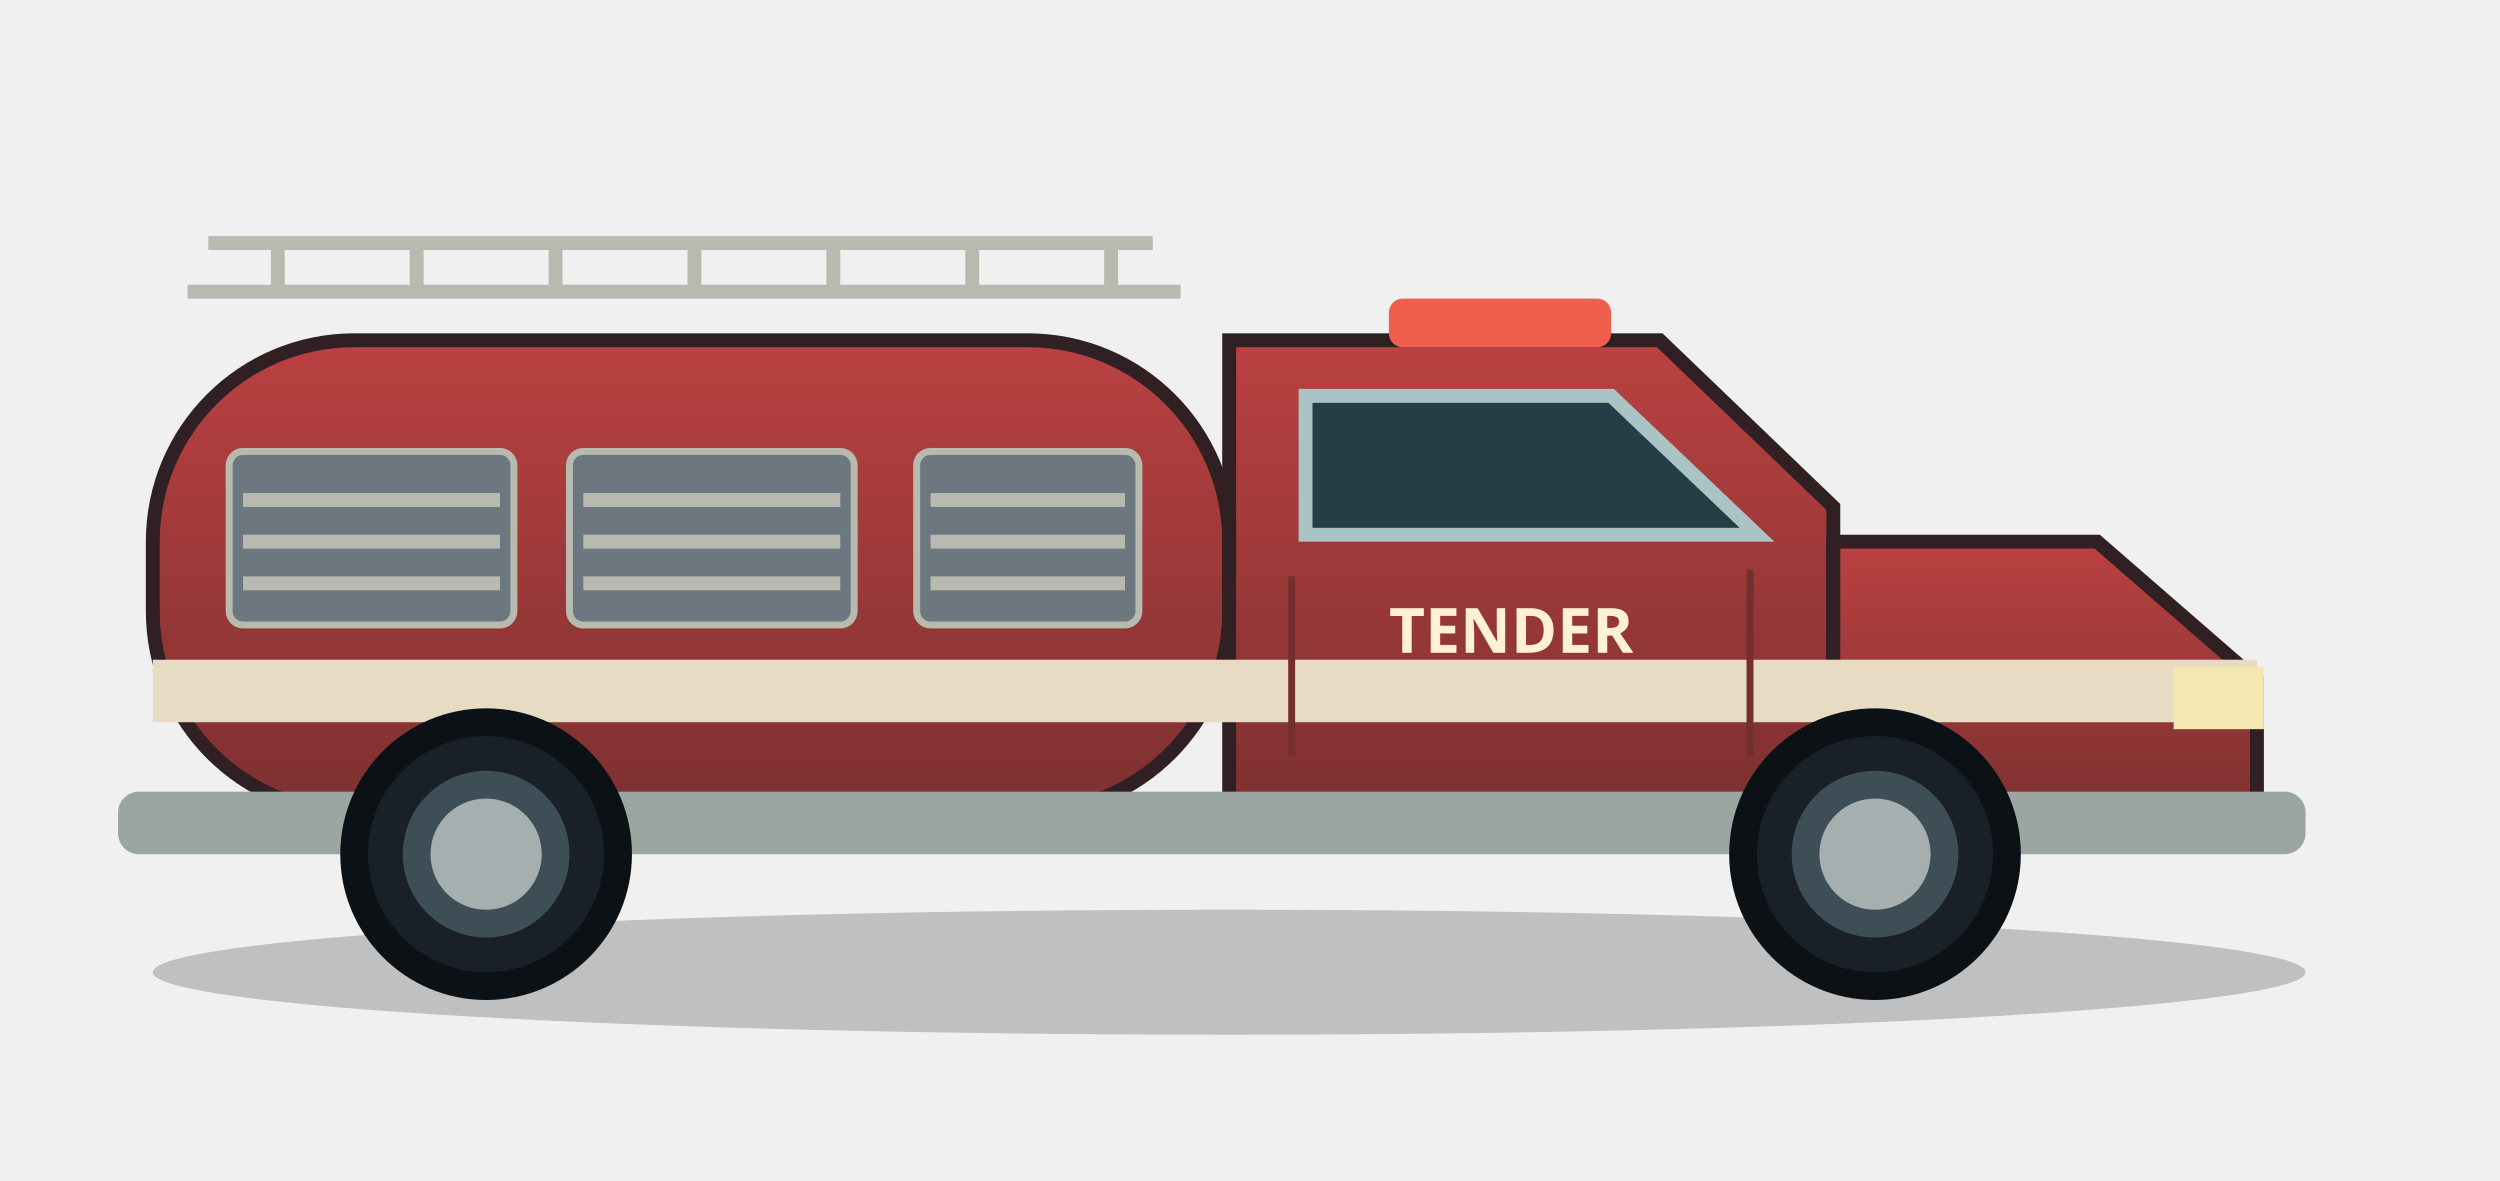
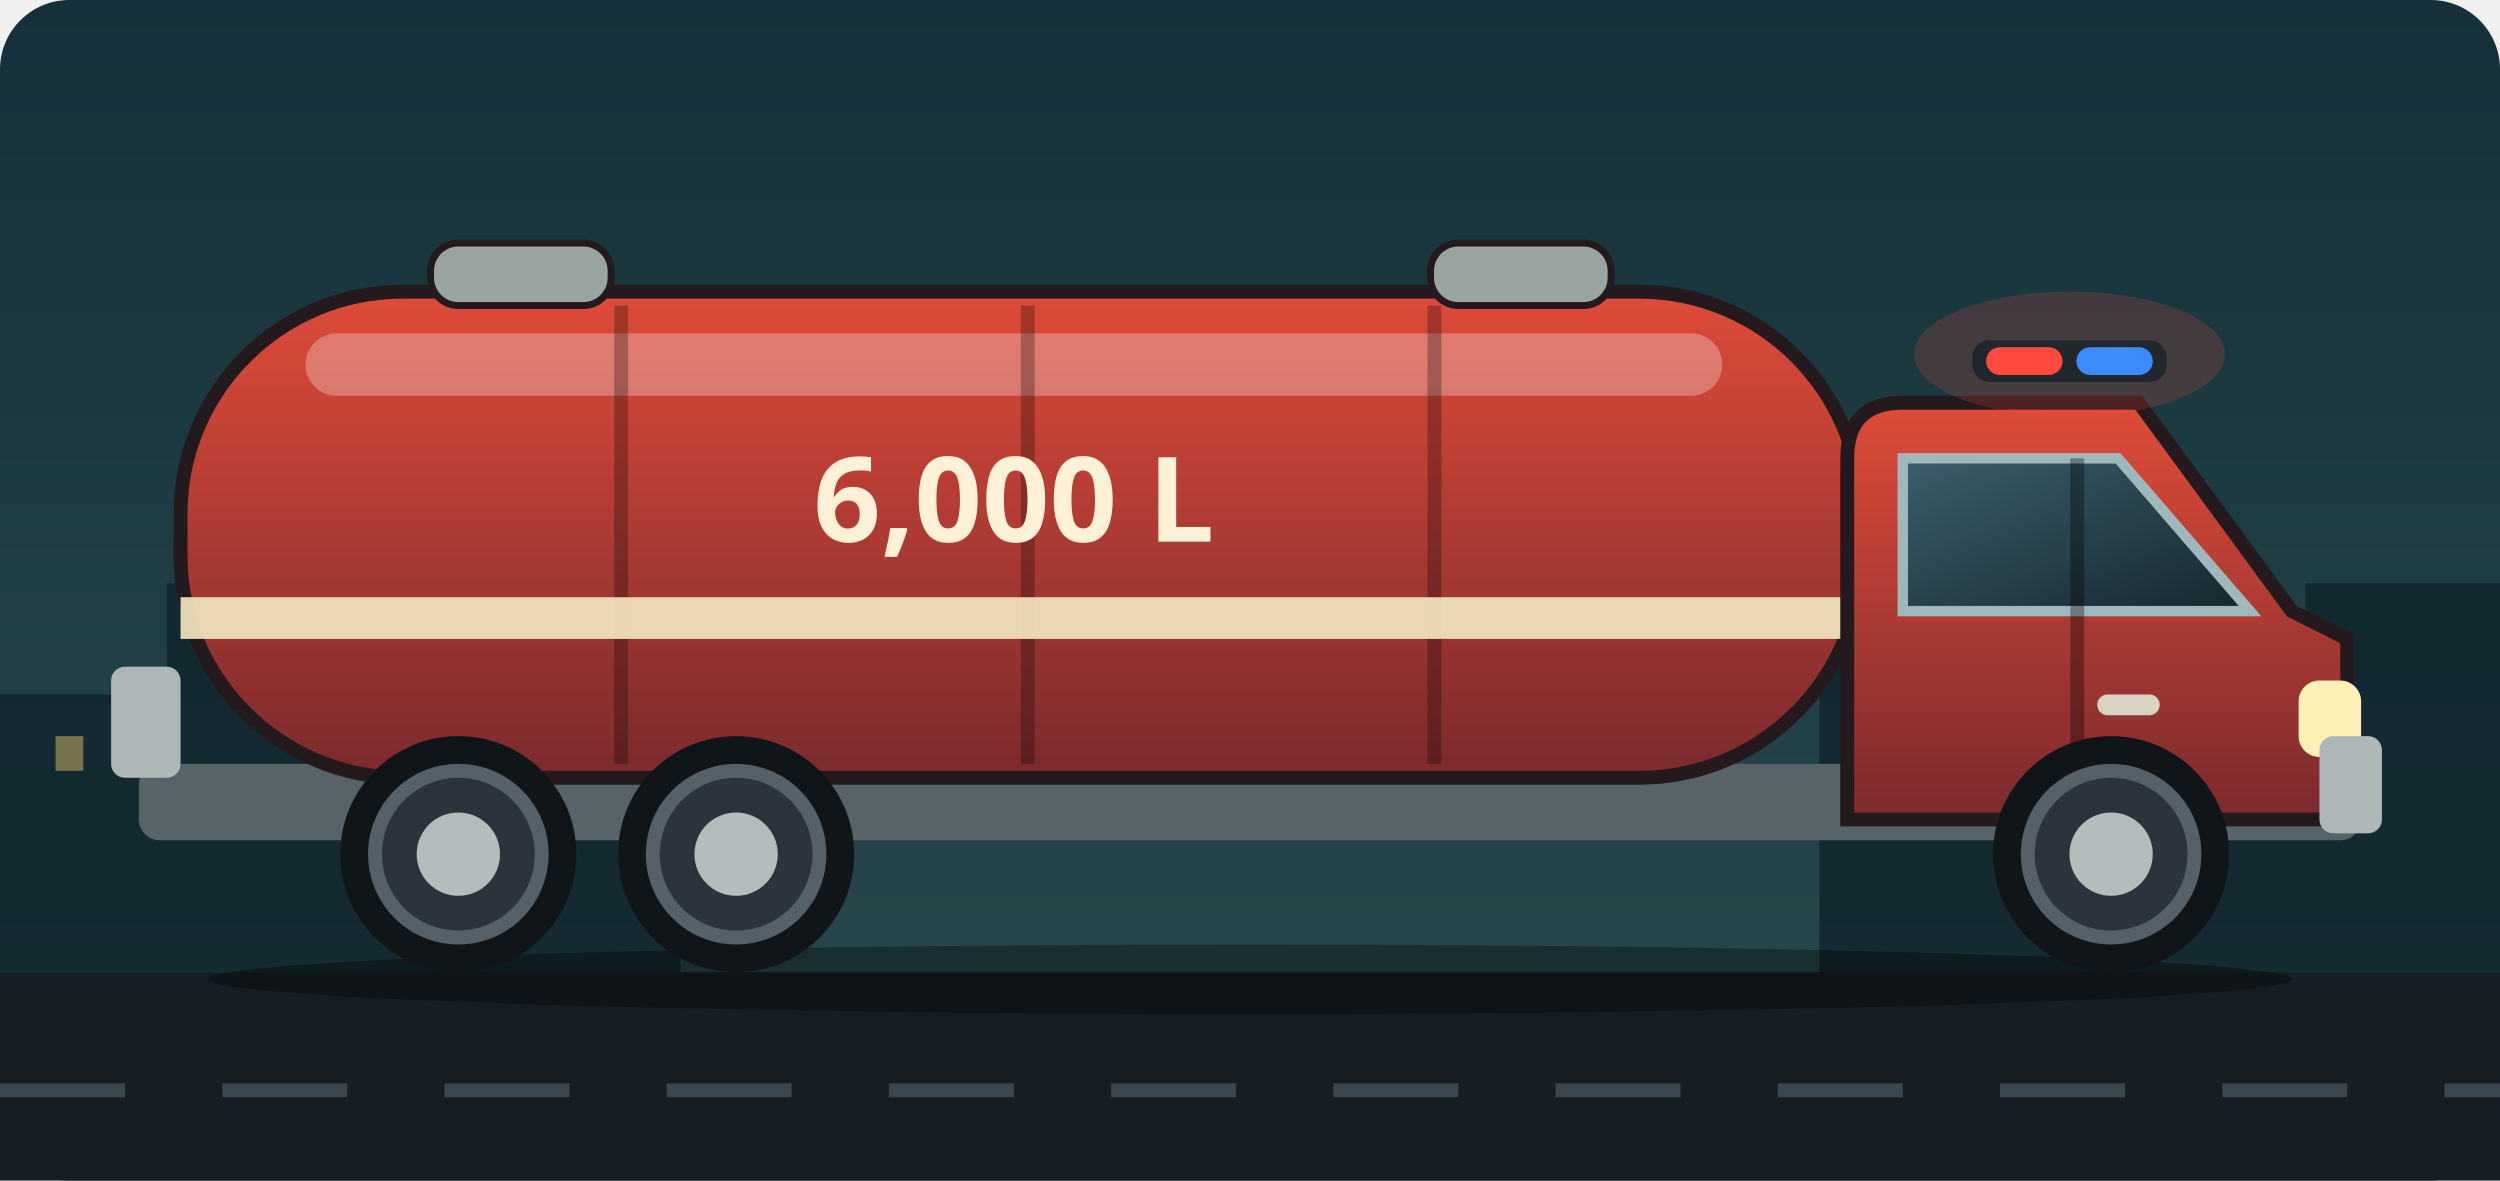
- <svg xmlns="http://www.w3.org/2000/svg" width="360" height="170" viewBox="0 0 360 170" role="img" aria-label="TENDER apparatus side elevation">
+ <svg xmlns="http://www.w3.org/2000/svg" viewBox="0 0 360 170" role="img" aria-label="Water tender">
  <defs>
-     <linearGradient id="paint" x2="0" y2="1">
-       <stop stop-color="#bb4141" />
-       <stop offset="1" stop-color="#7d3030" />
+     <linearGradient id="sky" x2="0" y2="1">
+       <stop stop-color="#15303a" />
+       <stop offset="1" stop-color="#2a4b4e" />
+     </linearGradient>
+     <linearGradient id="paint-tanker" x2="0" y2="1">
+       <stop stop-color="#df4b39" />
+       <stop offset="1" stop-color="#7b2a2d" />
+     </linearGradient>
+     <linearGradient id="glass" x2="1" y2="1">
+       <stop stop-color="#3b5f6b" />
+       <stop offset="1" stop-color="#16262e" />
    </linearGradient>
  </defs>
-   <ellipse cx="177" cy="140" rx="155" ry="9" fill="#000" opacity=".2" />
-   <g fill="url(#paint)" stroke="#301f23" stroke-width="2">
-     <rect x="22" y="49" width="155" height="68" rx="29" />
-     <path d="M177 117V49h62l25 24v44Z" />
-     <path d="M264 78h38l23 20v19h-61Z" />
+   <rect width="360" height="170" rx="10" fill="url(#sky)" />
+   <path d="M0 140V100h24V84h26v22h18V92h30v48ZM262 140V90h22V70h28v28h20V84h28v56Z" fill="#0f2229" opacity=".75" />
+   <g fill="#f0c96a" opacity=".45">
+     <rect x="8" y="106" width="4" height="5" />
+     <rect x="30" y="92" width="4" height="5" />
+     <rect x="40" y="92" width="4" height="5" />
+     <rect x="274" y="96" width="4" height="5" />
+     <rect x="292" y="78" width="4" height="5" />
+     <rect x="332" y="92" width="4" height="5" />
  </g>
-   <path d="M188 57h44l21 20h-65Z" fill="#233e46" stroke="#aac4c6" stroke-width="2" />
-   <rect x="22" y="95" width="303" height="9" fill="#e8dbc3" />
-   <g fill="#6d7780" stroke="#b8b9af">
-     <rect x="33" y="65" width="41" height="25" rx="2" />
-     <rect x="82" y="65" width="41" height="25" rx="2" />
-     <rect x="132" y="65" width="32" height="25" rx="2" />
-   </g>
-   <g stroke="#b8b9af" stroke-width="2">
-     <path d="M35 72h37m-37 6h37m-37 6h37M84 72h37m-37 6h37m-37 6h37M134 72h28m-28 6h28m-28 6h28" />
-     <path d="M27 42h143M30 35h136M40 35v7m20-7v7m20-7v7m20-7v7m20-7v7m20-7v7m20-7v7" />
-   </g>
-   <rect x="200" y="43" width="32" height="7" rx="2" fill="#ee604d" />
-   <rect x="313" y="96" width="13" height="9" fill="#f4e7b0" />
-   <rect x="17" y="114" width="315" height="9" rx="3" fill="#9ba5a2" />
-   <g fill="#1a2028" stroke="#0c1116" stroke-width="4">
-     <circle cx="70" cy="123" r="19" />
-     <circle cx="270" cy="123" r="19" />
-   </g>
-   <g fill="#a6afb0" stroke="#3e4e57" stroke-width="4">
-     <circle cx="70" cy="123" r="10" />
-     <circle cx="270" cy="123" r="10" />
-   </g>
-   <text x="200" y="94" fill="#fff1d7" font-family="sans-serif" font-size="9" font-weight="700">TENDER</text>
-   <path d="M186 83v26M252 82v27" stroke="#722f2d" />
+   <rect y="140" width="360" height="30" fill="#161e24" />
+   <path d="M0 157H360" stroke="#3a4650" stroke-width="2" stroke-dasharray="18 14" />
+   <ellipse cx="180" cy="141" rx="150" ry="5" fill="#000" opacity=".35" />
+   <rect x="20" y="110" width="320" height="11" rx="3" fill="#586269" />
+   <rect x="26" y="42" width="242" height="70" rx="32" fill="url(#paint-tanker)" stroke="#241a1d" stroke-width="2" />
+   <rect x="44" y="48" width="204" height="9" rx="4.5" fill="#fff" opacity=".28" />
+   <path d="M89.44 44V110" stroke="#00000044" stroke-width="2" />
+   <path d="M148 44V110" stroke="#00000044" stroke-width="2" />
+   <path d="M206.56 44V110" stroke="#00000044" stroke-width="2" />
+   <rect x="62" y="35" width="26" height="9" rx="4" fill="#9aa4a1" stroke="#241a1d" />
+   <rect x="206" y="35" width="26" height="9" rx="4" fill="#9aa4a1" stroke="#241a1d" />
+   <rect x="26" y="86" width="242" height="6" fill="#f2e5be" opacity=".92" />
+   <text x="146" y="78" fill="#fff1d7" font-family="sans-serif" font-size="17" font-weight="800" text-anchor="middle">6,000 L</text>
+   <rect x="16" y="96" width="10" height="16" rx="2" fill="#aeb7b8" />
+   <path d="M266 118V66Q266 58 274 58H308L330 88L338 92V118Z" fill="url(#paint-tanker)" stroke="#241a1d" stroke-width="2" />
+   <path d="M274 66H305L324 88H274Z" fill="url(#glass)" stroke="#9fb8bb" stroke-width="1.5" />
+   <path d="M299.12 66V118" stroke="#00000055" stroke-width="2" />
+   <rect x="302" y="100" width="9" height="3" rx="1.5" fill="#d9d3c3" />
+   <rect x="331" y="98" width="9" height="11" rx="3" fill="#fff0b8" />
+   <rect x="334" y="106" width="9" height="14" rx="2" fill="#aeb7b8" />
+   <ellipse cx="298" cy="51" rx="22.4" ry="9" fill="#ff4a3d" opacity=".18" />
+   <rect x="284" y="49" width="28" height="6" rx="2.5" fill="#20272d" />
+   <rect x="286" y="50" width="11" height="4" rx="2" fill="#ff4a3d" />
+   <rect x="299" y="50" width="11" height="4" rx="2" fill="#3d8bff" />
+   <circle cx="66" cy="123" r="17" fill="#10151a" />
+   <circle cx="66" cy="123" r="12" fill="#2b343c" stroke="#566069" stroke-width="2" />
+   <circle cx="66" cy="123" r="6" fill="#b4bcbd" />
+   <circle cx="106" cy="123" r="17" fill="#10151a" />
+   <circle cx="106" cy="123" r="12" fill="#2b343c" stroke="#566069" stroke-width="2" />
+   <circle cx="106" cy="123" r="6" fill="#b4bcbd" />
+   <circle cx="304" cy="123" r="17" fill="#10151a" />
+   <circle cx="304" cy="123" r="12" fill="#2b343c" stroke="#566069" stroke-width="2" />
+   <circle cx="304" cy="123" r="6" fill="#b4bcbd" />
</svg>
